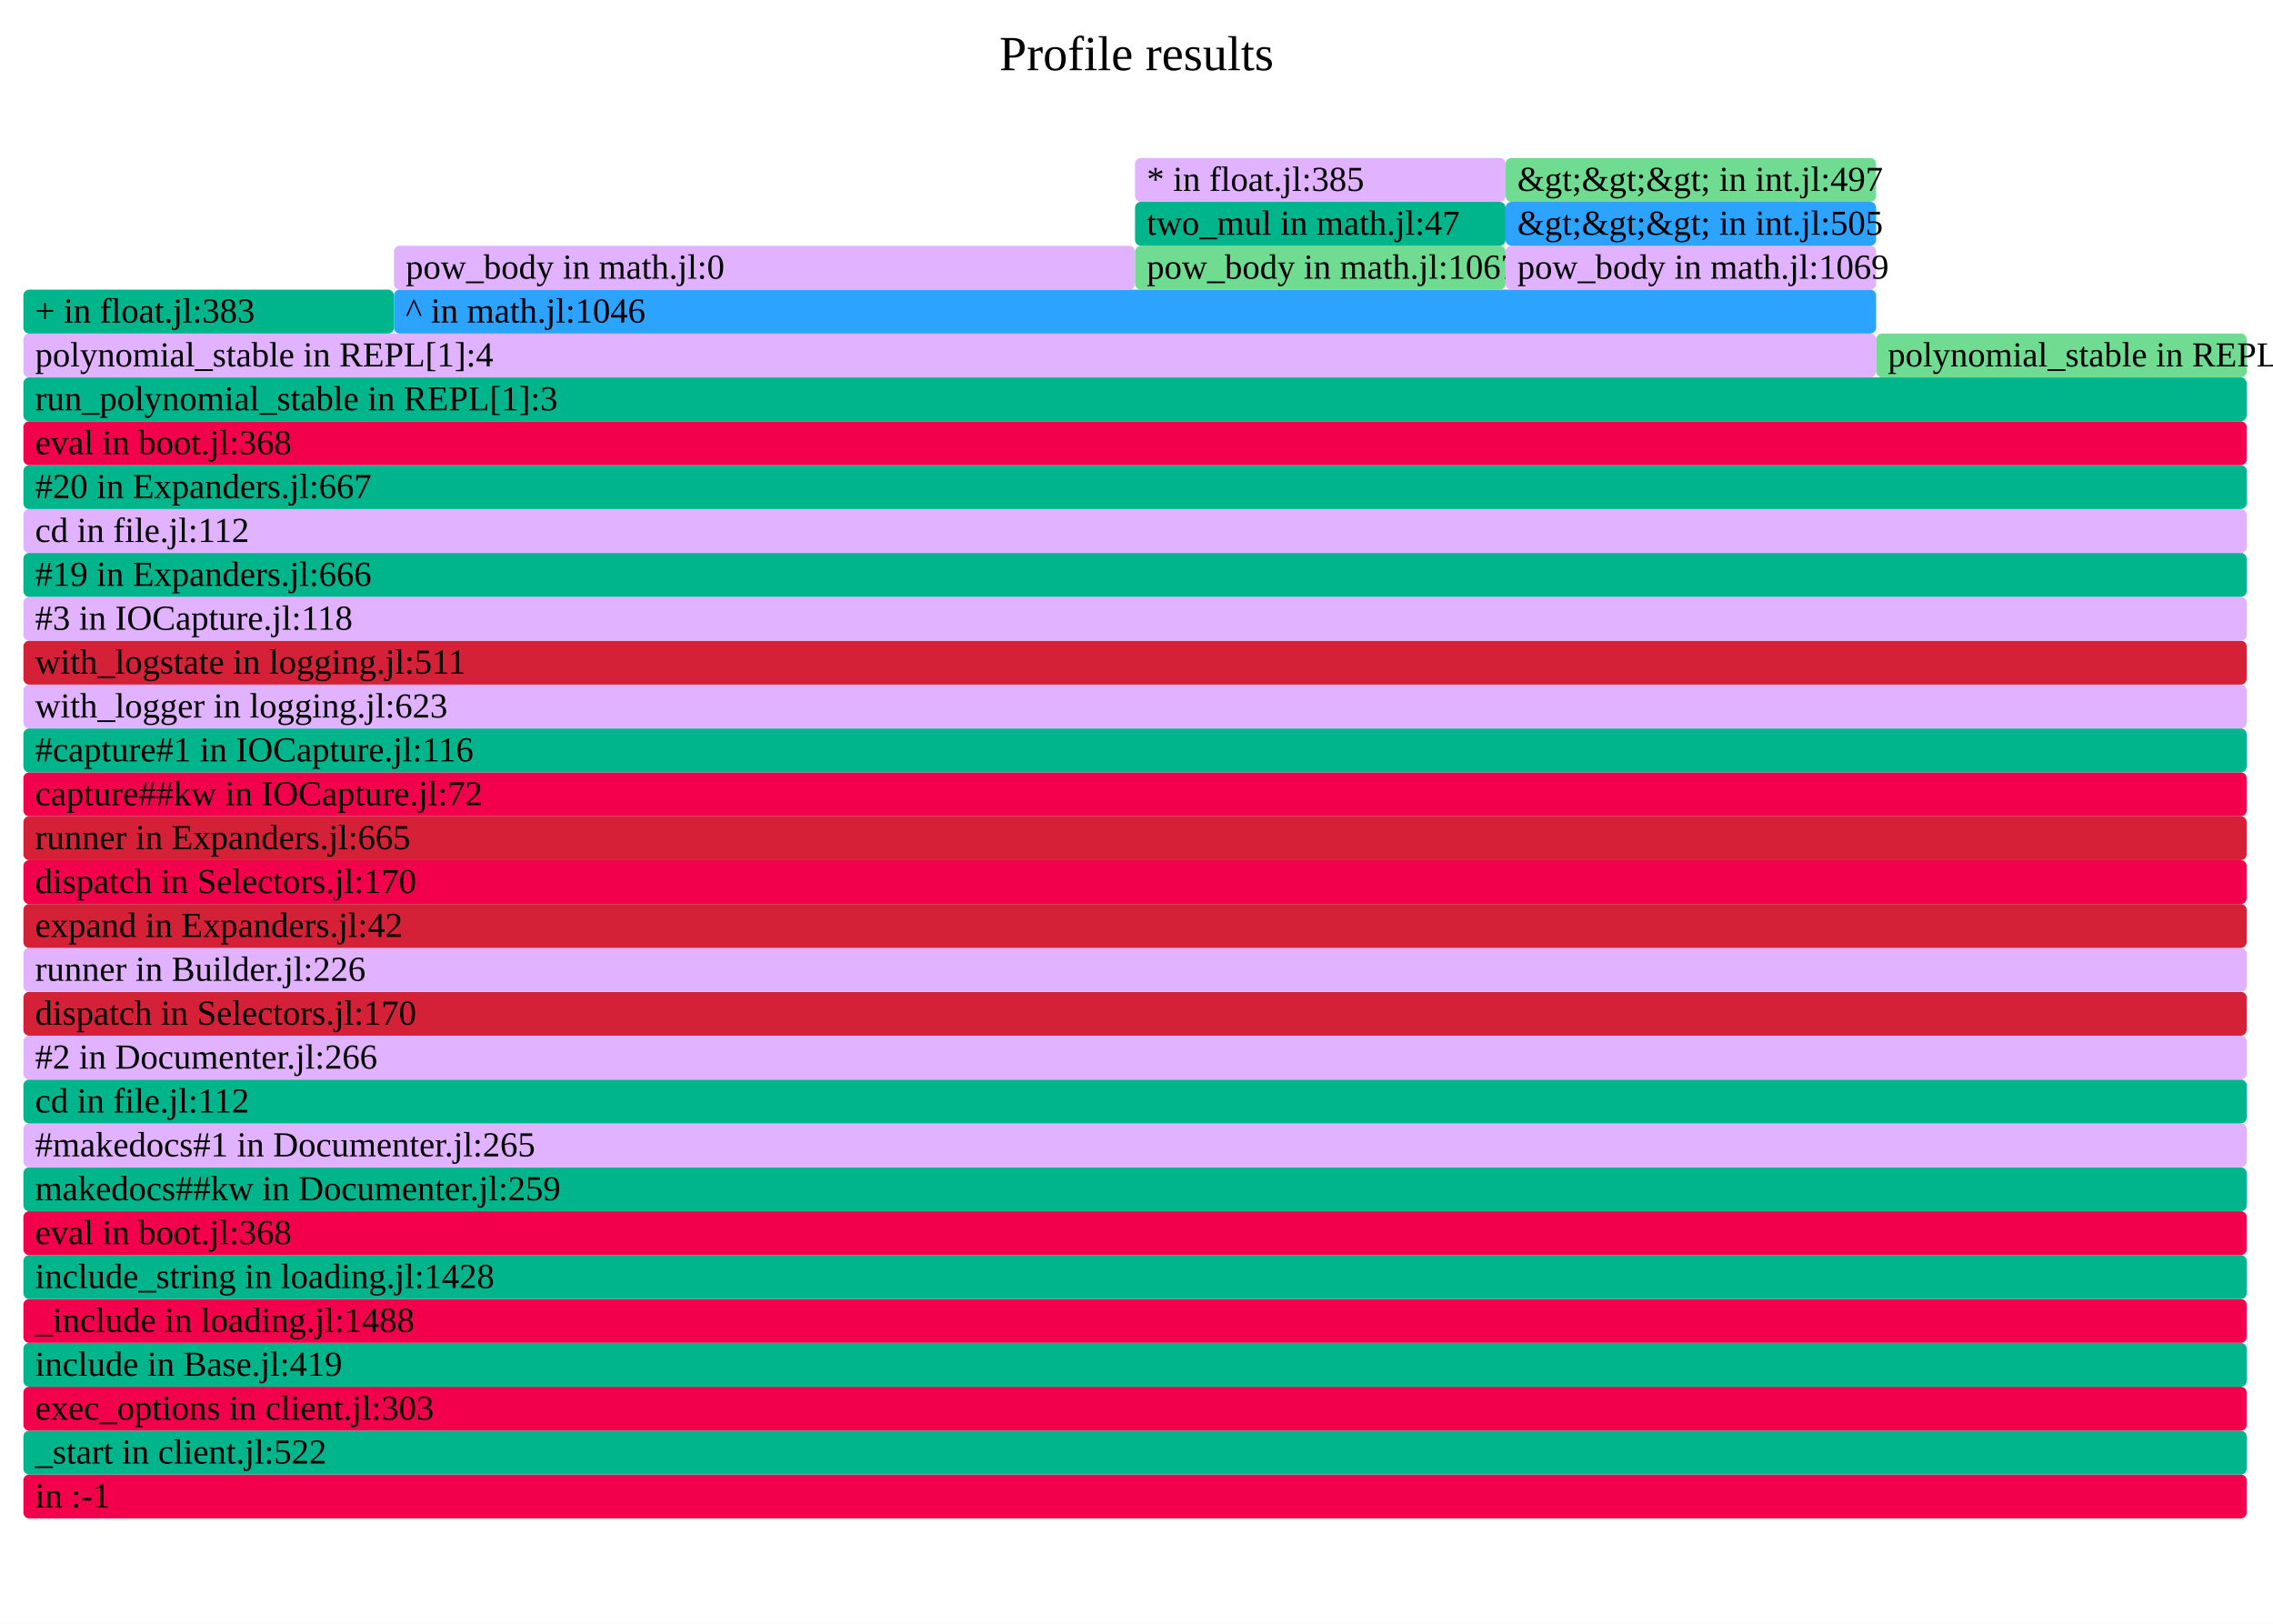
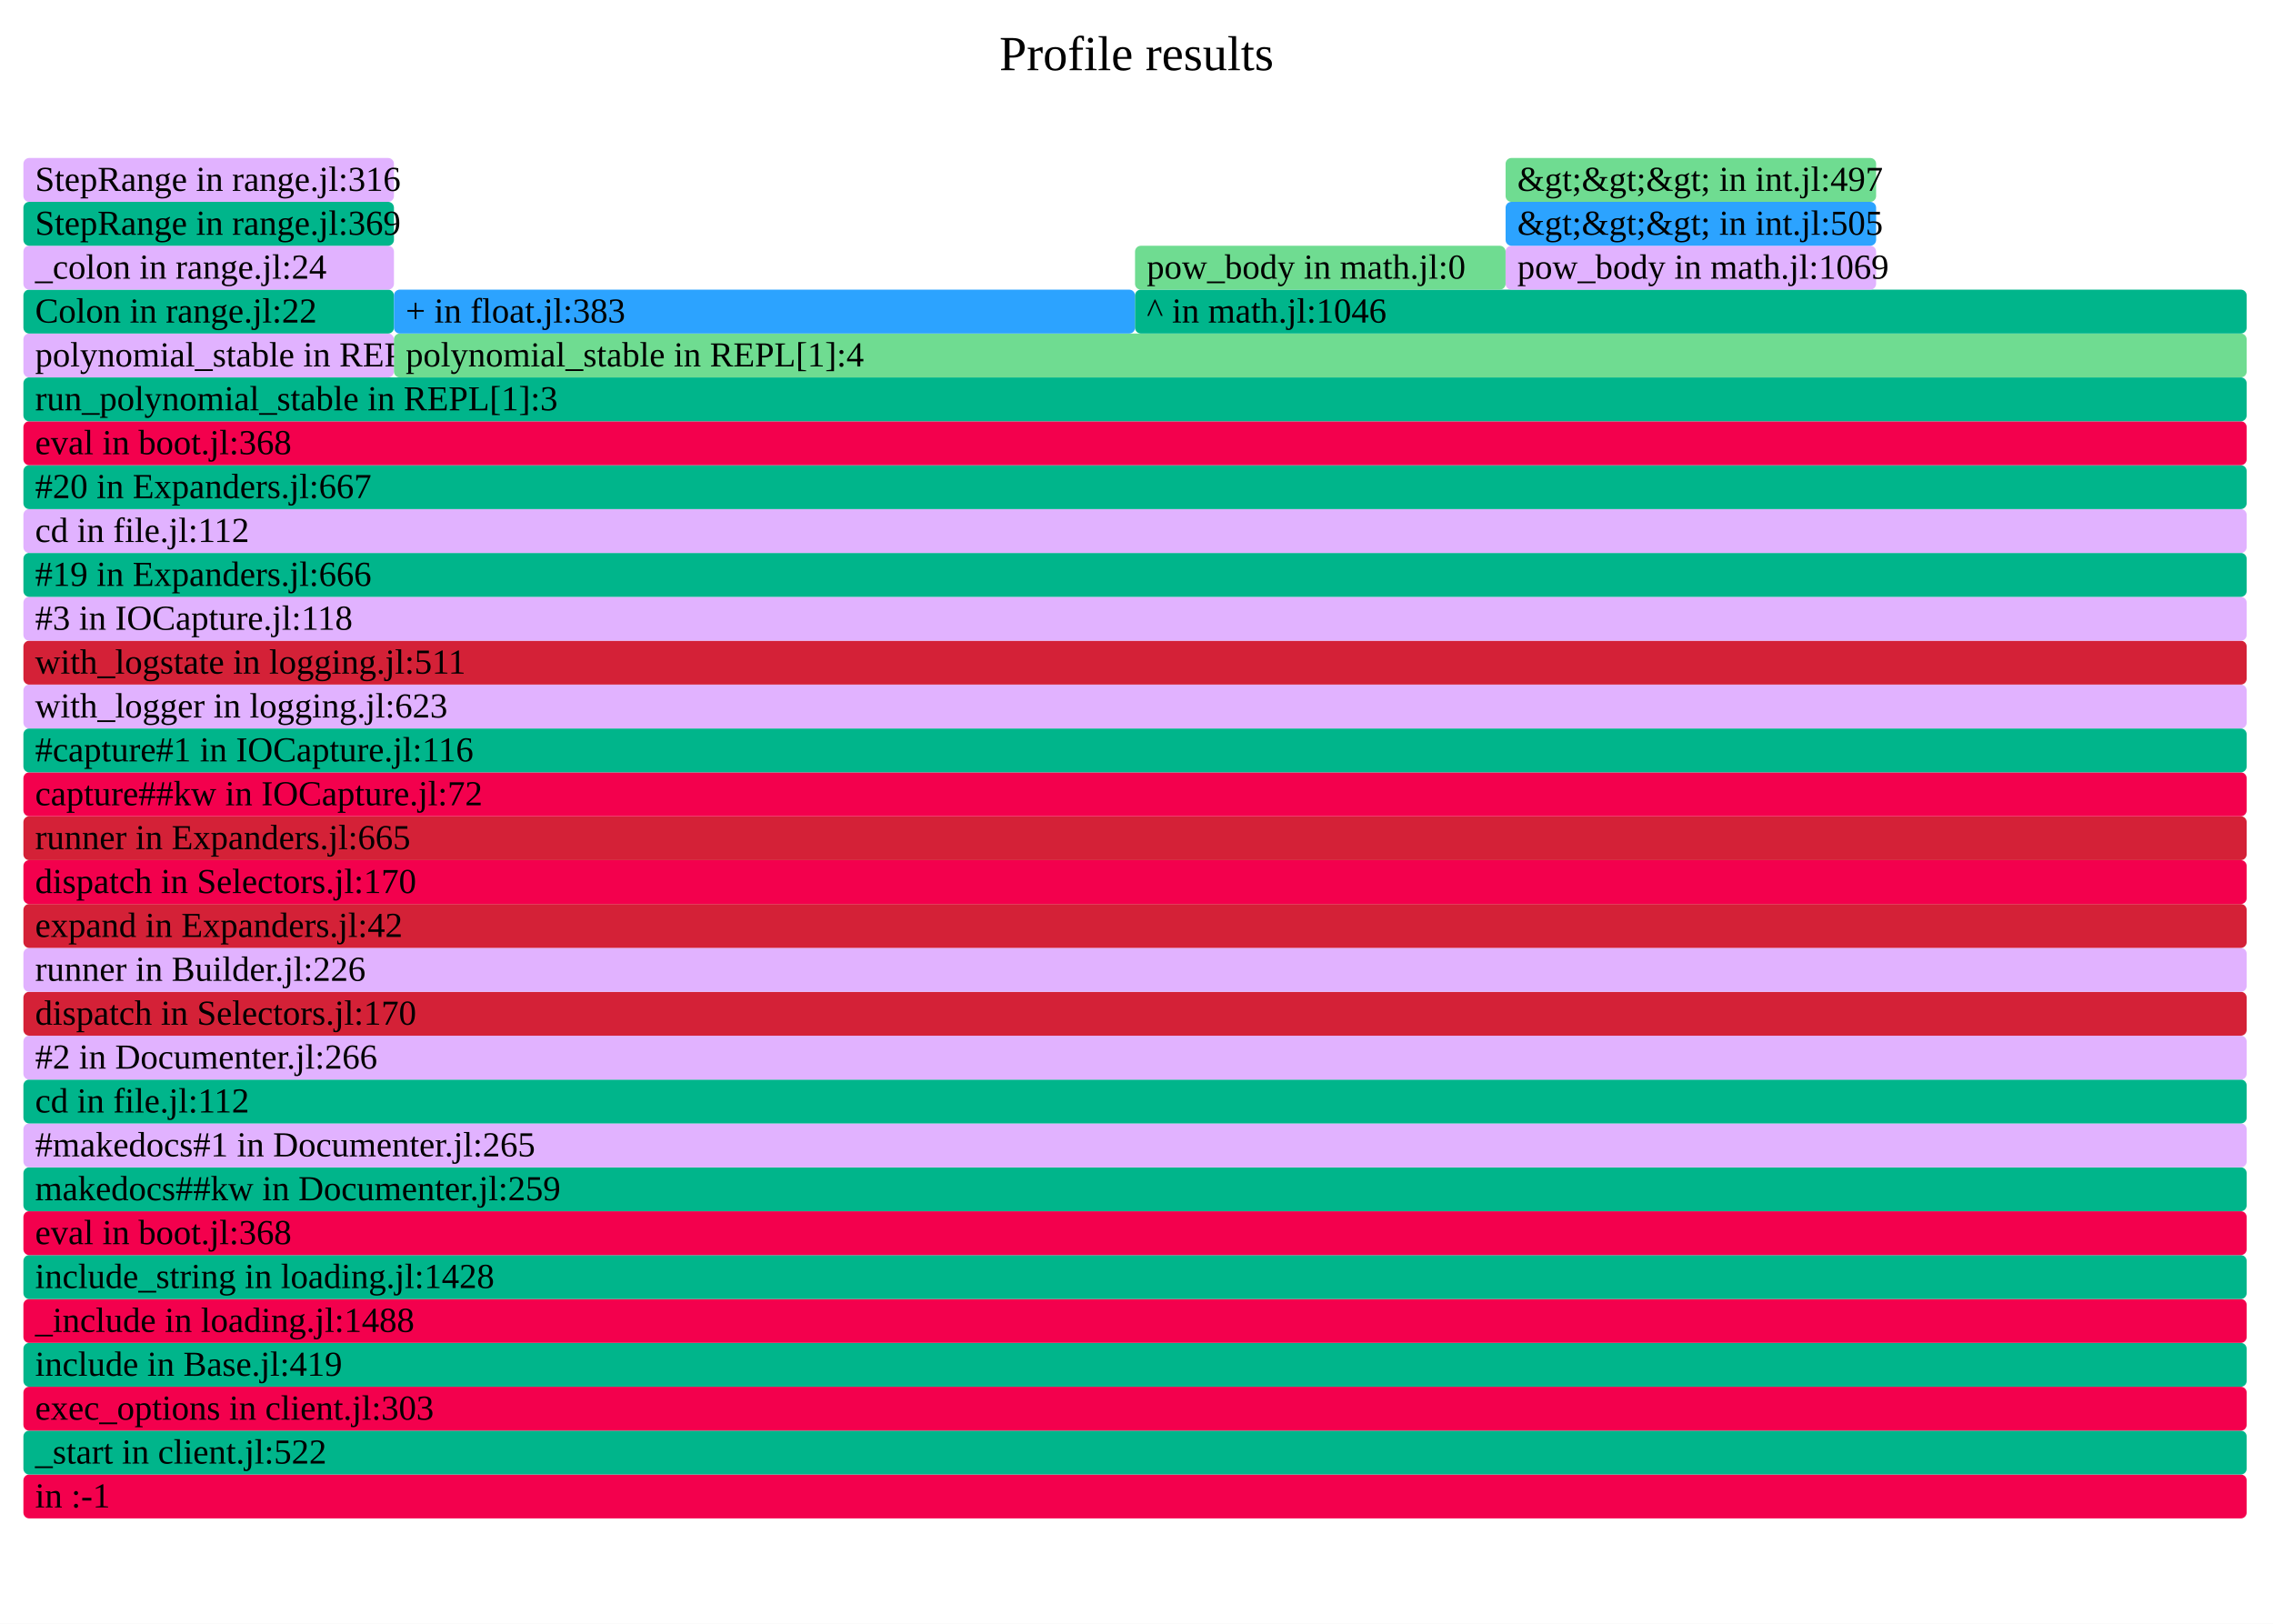
- <svg xmlns="http://www.w3.org/2000/svg" version="1.1" width="777" height="555" viewBox="0 0 777 555" id="fig-c8277bcbd3114701b9ea0dac17ccdc67">
+ <svg xmlns="http://www.w3.org/2000/svg" version="1.1" width="777" height="555" viewBox="0 0 777 555" id="fig-b9312c5264264adc959f7b79086c2c06">
  <defs>
-     <clipPath id="fig-c8277bcbd3114701b9ea0dac17ccdc67-clip">
+     <clipPath id="fig-b9312c5264264adc959f7b79086c2c06-clip">
      <rect x="0" y="0" width="777" height="555" />
    </clipPath>
  </defs>
  <style type="text/css">
-     #fig-c8277bcbd3114701b9ea0dac17ccdc67 text {
+     #fig-b9312c5264264adc959f7b79086c2c06 text {
        pointer-events: none;
        font-family: inherit;
        font-size: 12px;
        fill: #000000;
    }
-     text#fig-c8277bcbd3114701b9ea0dac17ccdc67-caption {
+     text#fig-b9312c5264264adc959f7b79086c2c06-caption {
        font-size: 16.8px;
        fill: #000000;
        text-anchor: middle;
    }
-     #fig-c8277bcbd3114701b9ea0dac17ccdc67-bg {
+     #fig-b9312c5264264adc959f7b79086c2c06-bg {
        fill: #FFFFFF;
    }
-     #fig-c8277bcbd3114701b9ea0dac17ccdc67-viewport rect, #fig-c8277bcbd3114701b9ea0dac17ccdc67-viewport path {
+     #fig-b9312c5264264adc959f7b79086c2c06-viewport rect, #fig-b9312c5264264adc959f7b79086c2c06-viewport path {
        vector-effect: non-scaling-stroke;
        fill-opacity: 1;
    }
-     #fig-c8277bcbd3114701b9ea0dac17ccdc67-viewport text {
+     #fig-b9312c5264264adc959f7b79086c2c06-viewport text {
        stroke: #000000;
        stroke-width: 0;
        stroke-opacity: 0.35;
    }
-     #fig-c8277bcbd3114701b9ea0dac17ccdc67-viewport rect:hover, #fig-c8277bcbd3114701b9ea0dac17ccdc67-viewport path:hover {
+     #fig-b9312c5264264adc959f7b79086c2c06-viewport rect:hover, #fig-b9312c5264264adc959f7b79086c2c06-viewport path:hover {
        fill-opacity: 0.75;
        stroke: #000000;
        stroke-width: 0.5;
    }
-     #fig-c8277bcbd3114701b9ea0dac17ccdc67-viewport + rect {
+     #fig-b9312c5264264adc959f7b79086c2c06-viewport + rect {
        fill: #FFFFFF;
        opacity: 0.8;
    }
-     text#fig-c8277bcbd3114701b9ea0dac17ccdc67-details{
+     text#fig-b9312c5264264adc959f7b79086c2c06-details{
        fill: #000000;
    }
</style>
-   <g id="fig-c8277bcbd3114701b9ea0dac17ccdc67-frame" clip-path="url(#fig-c8277bcbd3114701b9ea0dac17ccdc67-clip)">
-     <rect id="fig-c8277bcbd3114701b9ea0dac17ccdc67-bg" x="0" y="0" width="777" height="555" />
-     <text id="fig-c8277bcbd3114701b9ea0dac17ccdc67-caption" x="388.5" y="24">Profile results</text>
-     <g id="fig-c8277bcbd3114701b9ea0dac17ccdc67-viewport" transform="scale(1)">
+   <g id="fig-b9312c5264264adc959f7b79086c2c06-frame" clip-path="url(#fig-b9312c5264264adc959f7b79086c2c06-clip)">
+     <rect id="fig-b9312c5264264adc959f7b79086c2c06-bg" x="0" y="0" width="777" height="555" />
+     <text id="fig-b9312c5264264adc959f7b79086c2c06-caption" x="388.5" y="24">Profile results</text>
+     <g id="fig-b9312c5264264adc959f7b79086c2c06-viewport" transform="scale(1)">
      <rect x="8" y="504" width="760" height="15" rx="2" fill="#F3004D" data-dinfo="" />
      <text x="8" dx="4" y="515.25"> in :-1</text>
      <rect x="8" y="489" width="760" height="15" rx="2" fill="#00B58B" data-dinfo="./" />
      <text x="8" dx="4" y="500.25">_start in client.jl:522</text>
      <rect x="8" y="474" width="760" height="15" rx="2" fill="#F3004D" data-dinfo="./" />
      <text x="8" dx="4" y="485.25">exec_options in client.jl:303</text>
      <rect x="8" y="459" width="760" height="15" rx="2" fill="#00B58B" data-dinfo="./" />
      <text x="8" dx="4" y="470.25">include in Base.jl:419</text>
      <rect x="8" y="444" width="760" height="15" rx="2" fill="#F3004D" data-dinfo="./" />
      <text x="8" dx="4" y="455.25">_include in loading.jl:1488</text>
      <rect x="8" y="429" width="760" height="15" rx="2" fill="#00B58B" data-dinfo="./" />
      <text x="8" dx="4" y="440.25">include_string in loading.jl:1428</text>
      <rect x="8" y="414" width="760" height="15" rx="2" fill="#F3004D" data-dinfo="./" />
      <text x="8" dx="4" y="425.25">eval in boot.jl:368</text>
      <rect x="8" y="399" width="760" height="15" rx="2" fill="#00B58B" data-dinfo="/home/runner/.julia/packages/Documenter/qdbx6/src/" />
      <text x="8" dx="4" y="410.25">makedocs##kw in Documenter.jl:259</text>
      <rect x="8" y="384" width="760" height="15" rx="2" fill="#E1B2FF" data-dinfo="/home/runner/.julia/packages/Documenter/qdbx6/src/" />
      <text x="8" dx="4" y="395.25">#makedocs#1 in Documenter.jl:265</text>
      <rect x="8" y="369" width="760" height="15" rx="2" fill="#00B58B" data-dinfo="./" />
      <text x="8" dx="4" y="380.25">cd in file.jl:112</text>
      <rect x="8" y="354" width="760" height="15" rx="2" fill="#E1B2FF" data-dinfo="/home/runner/.julia/packages/Documenter/qdbx6/src/" />
      <text x="8" dx="4" y="365.25">#2 in Documenter.jl:266</text>
      <rect x="8" y="339" width="760" height="15" rx="2" fill="#D42137" data-dinfo="/home/runner/.julia/packages/Documenter/qdbx6/src/Utilities/" />
      <text x="8" dx="4" y="350.25">dispatch in Selectors.jl:170</text>
      <rect x="8" y="324" width="760" height="15" rx="2" fill="#E1B2FF" data-dinfo="/home/runner/.julia/packages/Documenter/qdbx6/src/" />
      <text x="8" dx="4" y="335.25">runner in Builder.jl:226</text>
      <rect x="8" y="309" width="760" height="15" rx="2" fill="#D42137" data-dinfo="/home/runner/.julia/packages/Documenter/qdbx6/src/" />
      <text x="8" dx="4" y="320.25">expand in Expanders.jl:42</text>
      <rect x="8" y="294" width="760" height="15" rx="2" fill="#F3004D" data-dinfo="/home/runner/.julia/packages/Documenter/qdbx6/src/Utilities/" />
      <text x="8" dx="4" y="305.25">dispatch in Selectors.jl:170</text>
      <rect x="8" y="279" width="760" height="15" rx="2" fill="#D42137" data-dinfo="/home/runner/.julia/packages/Documenter/qdbx6/src/" />
      <text x="8" dx="4" y="290.25">runner in Expanders.jl:665</text>
      <rect x="8" y="264" width="760" height="15" rx="2" fill="#F3004D" data-dinfo="/home/runner/.julia/packages/IOCapture/sXY71/src/" />
      <text x="8" dx="4" y="275.25">capture##kw in IOCapture.jl:72</text>
      <rect x="8" y="249" width="760" height="15" rx="2" fill="#00B58B" data-dinfo="/home/runner/.julia/packages/IOCapture/sXY71/src/" />
      <text x="8" dx="4" y="260.25">#capture#1 in IOCapture.jl:116</text>
      <rect x="8" y="234" width="760" height="15" rx="2" fill="#E1B2FF" data-dinfo="./" />
      <text x="8" dx="4" y="245.25">with_logger in logging.jl:623</text>
      <rect x="8" y="219" width="760" height="15" rx="2" fill="#D42137" data-dinfo="./" />
      <text x="8" dx="4" y="230.25">with_logstate in logging.jl:511</text>
      <rect x="8" y="204" width="760" height="15" rx="2" fill="#E1B2FF" data-dinfo="/home/runner/.julia/packages/IOCapture/sXY71/src/" />
      <text x="8" dx="4" y="215.25">#3 in IOCapture.jl:118</text>
      <rect x="8" y="189" width="760" height="15" rx="2" fill="#00B58B" data-dinfo="/home/runner/.julia/packages/Documenter/qdbx6/src/" />
      <text x="8" dx="4" y="200.25">#19 in Expanders.jl:666</text>
      <rect x="8" y="174" width="760" height="15" rx="2" fill="#E1B2FF" data-dinfo="./" />
      <text x="8" dx="4" y="185.25">cd in file.jl:112</text>
      <rect x="8" y="159" width="760" height="15" rx="2" fill="#00B58B" data-dinfo="/home/runner/.julia/packages/Documenter/qdbx6/src/" />
      <text x="8" dx="4" y="170.25">#20 in Expanders.jl:667</text>
      <rect x="8" y="144" width="760" height="15" rx="2" fill="#F3004D" data-dinfo="./" />
      <text x="8" dx="4" y="155.25">eval in boot.jl:368</text>
      <rect x="8" y="129" width="760" height="15" rx="2" fill="#00B58B" data-dinfo="./" />
      <text x="8" dx="4" y="140.25">run_polynomial_stable in REPL[1]:3</text>
-       <rect x="8" y="114" width="633.33" height="15" rx="2" fill="#E1B2FF" data-dinfo="./" />
-       <text x="8" dx="4" y="125.25">polynomial_stable in REPL[1]:4</text>
+       <rect x="8" y="114" width="126.67" height="15" rx="2" fill="#E1B2FF" data-dinfo="./" />
+       <text x="8" dx="4" y="125.25">polynomial_stable in REPL[1]:3</text>
      <rect x="8" y="99" width="126.67" height="15" rx="2" fill="#00B58B" data-dinfo="./" />
-       <text x="8" dx="4" y="110.25">+ in float.jl:383</text>
-       <rect x="134.67" y="99" width="506.66" height="15" rx="2" fill="#2CA3FF" data-dinfo="./" />
-       <text x="134.67" dx="4" y="110.25">^ in math.jl:1046</text>
-       <rect x="134.67" y="84" width="253.33" height="15" rx="2" fill="#E1B2FF" data-dinfo="./" />
-       <text x="134.67" dx="4" y="95.25">pow_body in math.jl:0</text>
+       <text x="8" dx="4" y="110.25">Colon in range.jl:22</text>
+       <rect x="8" y="84" width="126.67" height="15" rx="2" fill="#E1B2FF" data-dinfo="./" />
+       <text x="8" dx="4" y="95.25">_colon in range.jl:24</text>
+       <rect x="8" y="69" width="126.67" height="15" rx="2" fill="#00B58B" data-dinfo="./" />
+       <text x="8" dx="4" y="80.25">StepRange in range.jl:369</text>
+       <rect x="8" y="54" width="126.67" height="15" rx="2" fill="#E1B2FF" data-dinfo="./" />
+       <text x="8" dx="4" y="65.25">StepRange in range.jl:316</text>
+       <rect x="134.67" y="114" width="633.33" height="15" rx="2" fill="#6FDC91" data-dinfo="./" />
+       <text x="134.67" dx="4" y="125.25">polynomial_stable in REPL[1]:4</text>
+       <rect x="134.67" y="99" width="253.33" height="15" rx="2" fill="#2CA3FF" data-dinfo="./" />
+       <text x="134.67" dx="4" y="110.25">+ in float.jl:383</text>
+       <rect x="388" y="99" width="380" height="15" rx="2" fill="#00B58B" data-dinfo="./" />
+       <text x="388" dx="4" y="110.25">^ in math.jl:1046</text>
      <rect x="388" y="84" width="126.67" height="15" rx="2" fill="#6FDC91" data-dinfo="./" />
-       <text x="388" dx="4" y="95.25">pow_body in math.jl:1067</text>
-       <rect x="388" y="69" width="126.67" height="15" rx="2" fill="#00B58B" data-dinfo="./" />
-       <text x="388" dx="4" y="80.25">two_mul in math.jl:47</text>
-       <rect x="388" y="54" width="126.67" height="15" rx="2" fill="#E1B2FF" data-dinfo="./" />
-       <text x="388" dx="4" y="65.25">* in float.jl:385</text>
+       <text x="388" dx="4" y="95.25">pow_body in math.jl:0</text>
      <rect x="514.67" y="84" width="126.66" height="15" rx="2" fill="#E1B2FF" data-dinfo="./" />
      <text x="514.67" dx="4" y="95.25">pow_body in math.jl:1069</text>
      <rect x="514.67" y="69" width="126.66" height="15" rx="2" fill="#2CA3FF" data-dinfo="./" />
      <text x="514.67" dx="4" y="80.25">&amp;gt;&amp;gt;&amp;gt; in int.jl:505</text>
      <rect x="514.67" y="54" width="126.66" height="15" rx="2" fill="#6FDC91" data-dinfo="./" />
      <text x="514.67" dx="4" y="65.25">&amp;gt;&amp;gt;&amp;gt; in int.jl:497</text>
-       <rect x="641.33" y="114" width="126.67" height="15" rx="2" fill="#6FDC91" data-dinfo="./" />
-       <text x="641.33" dx="4" y="125.25">polynomial_stable in REPL[1]:6</text>
    </g>
  </g>
</svg>
